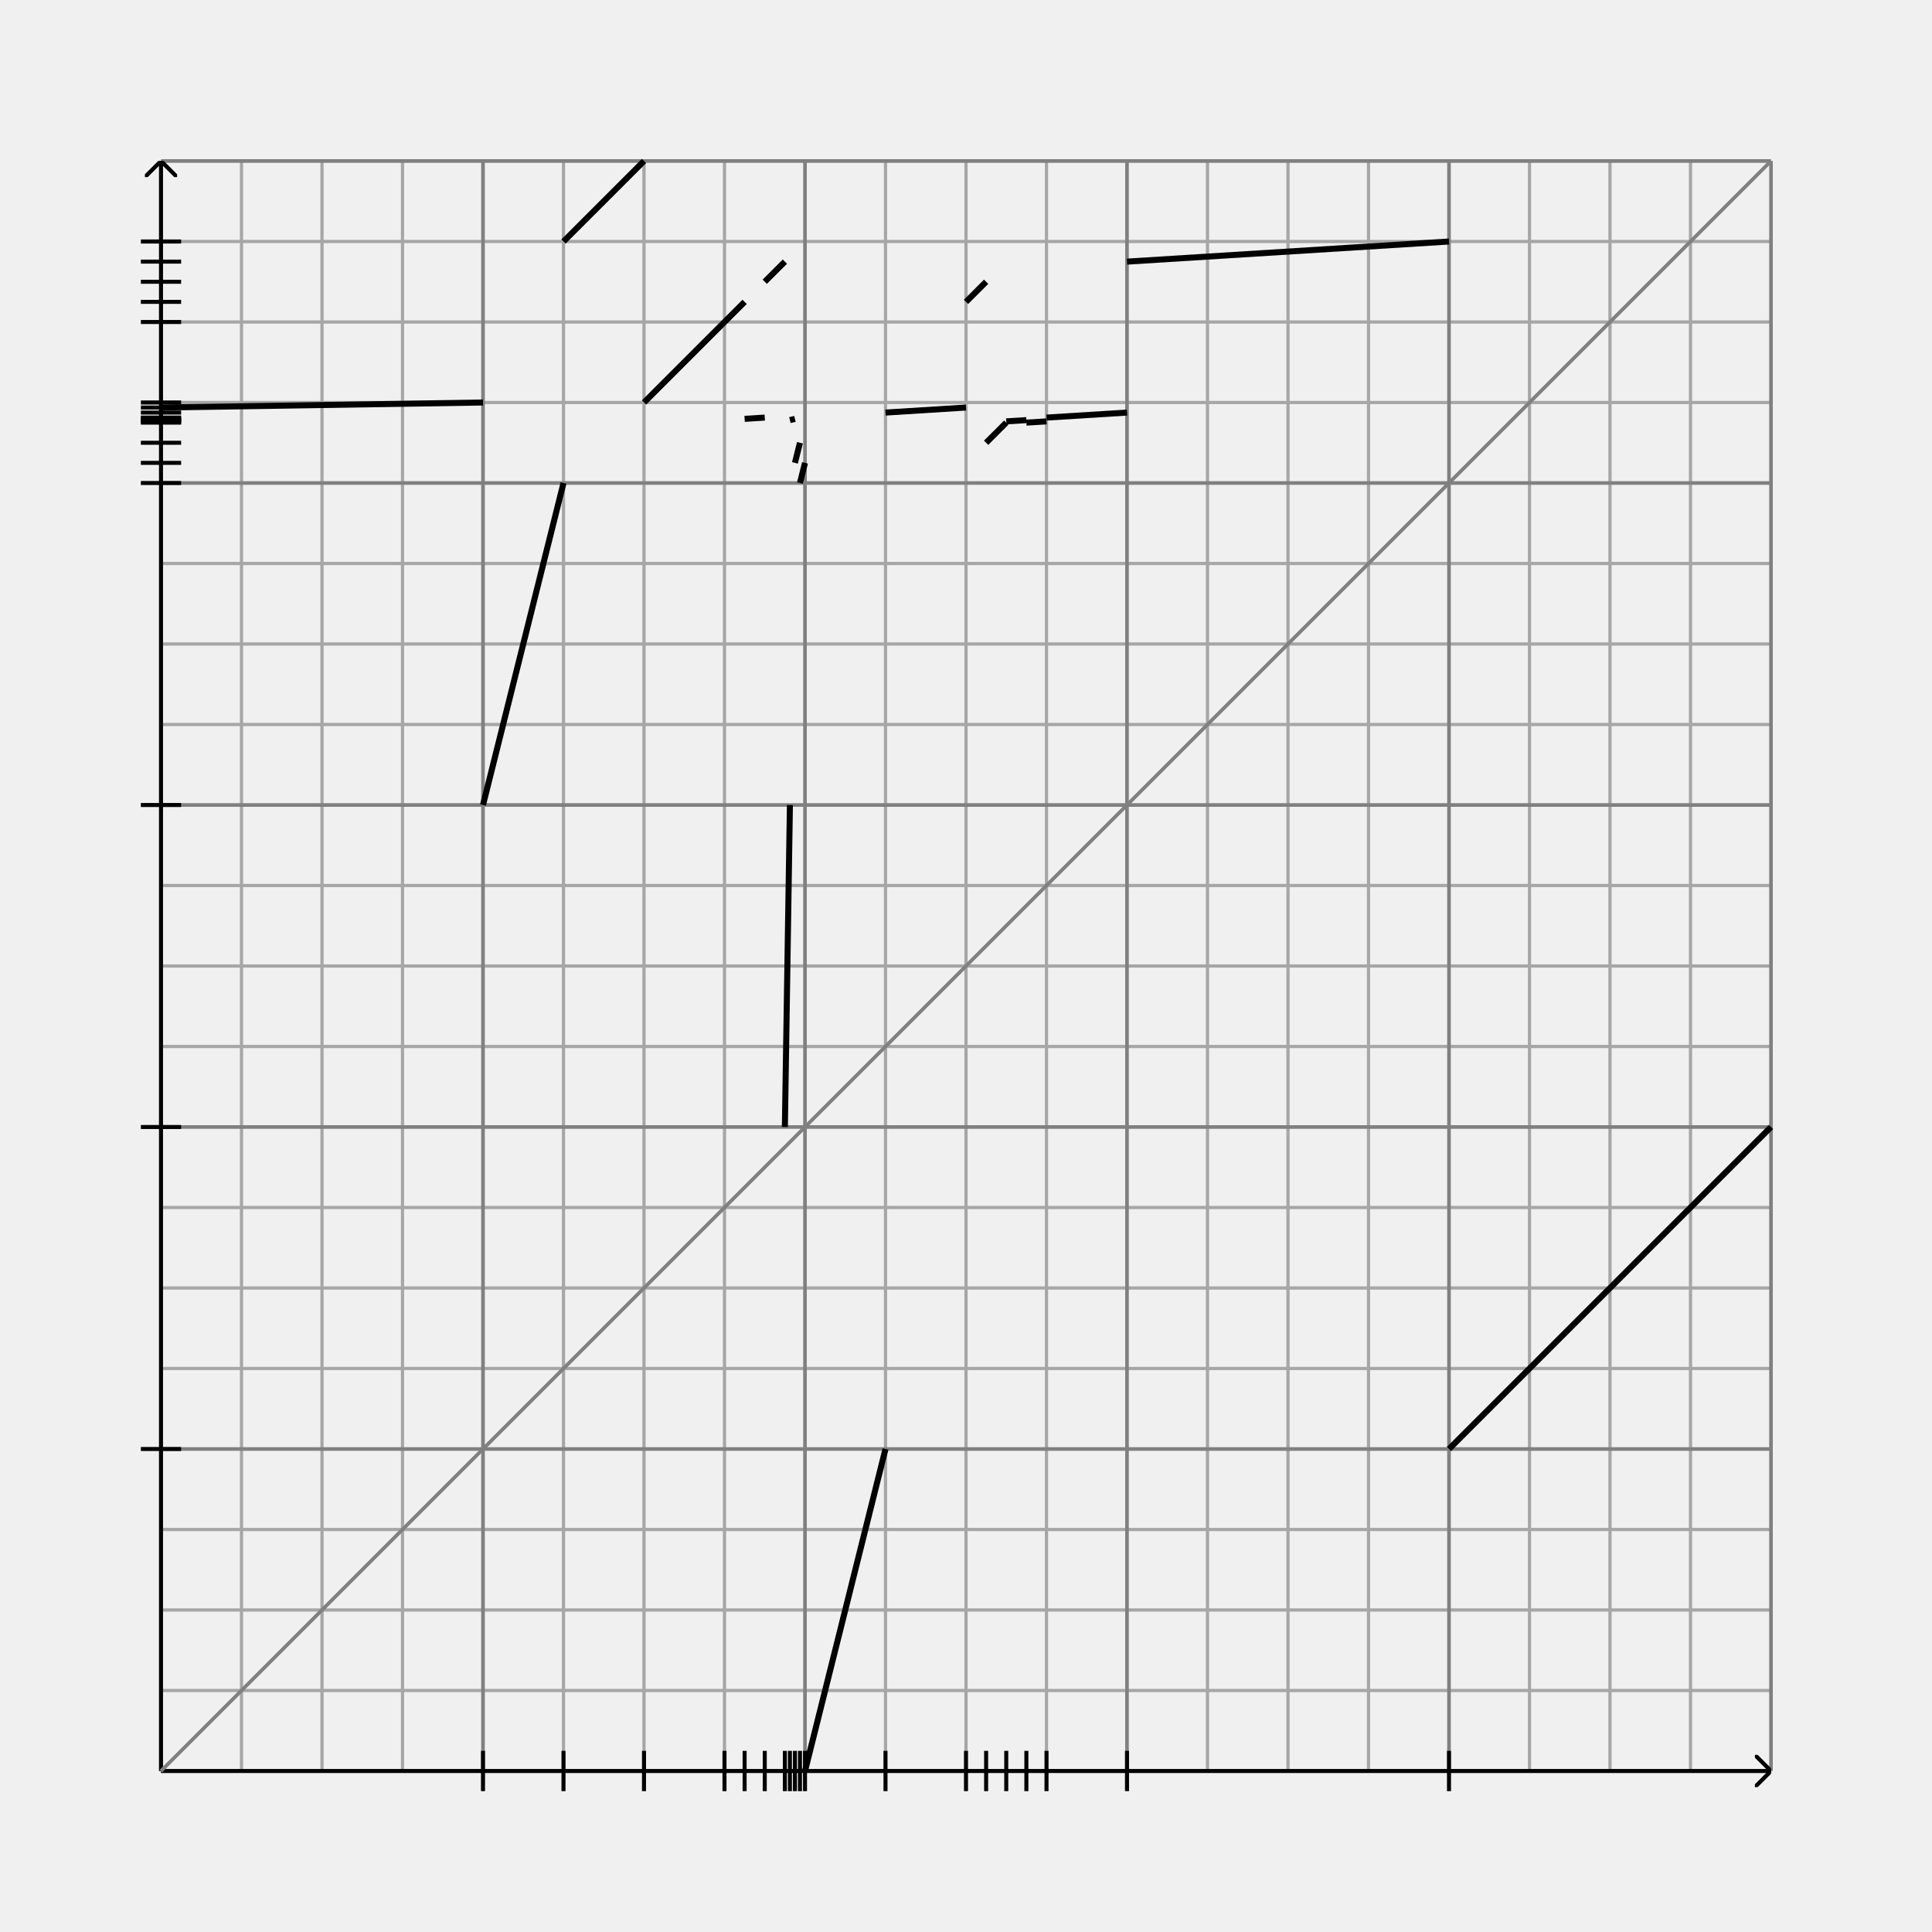
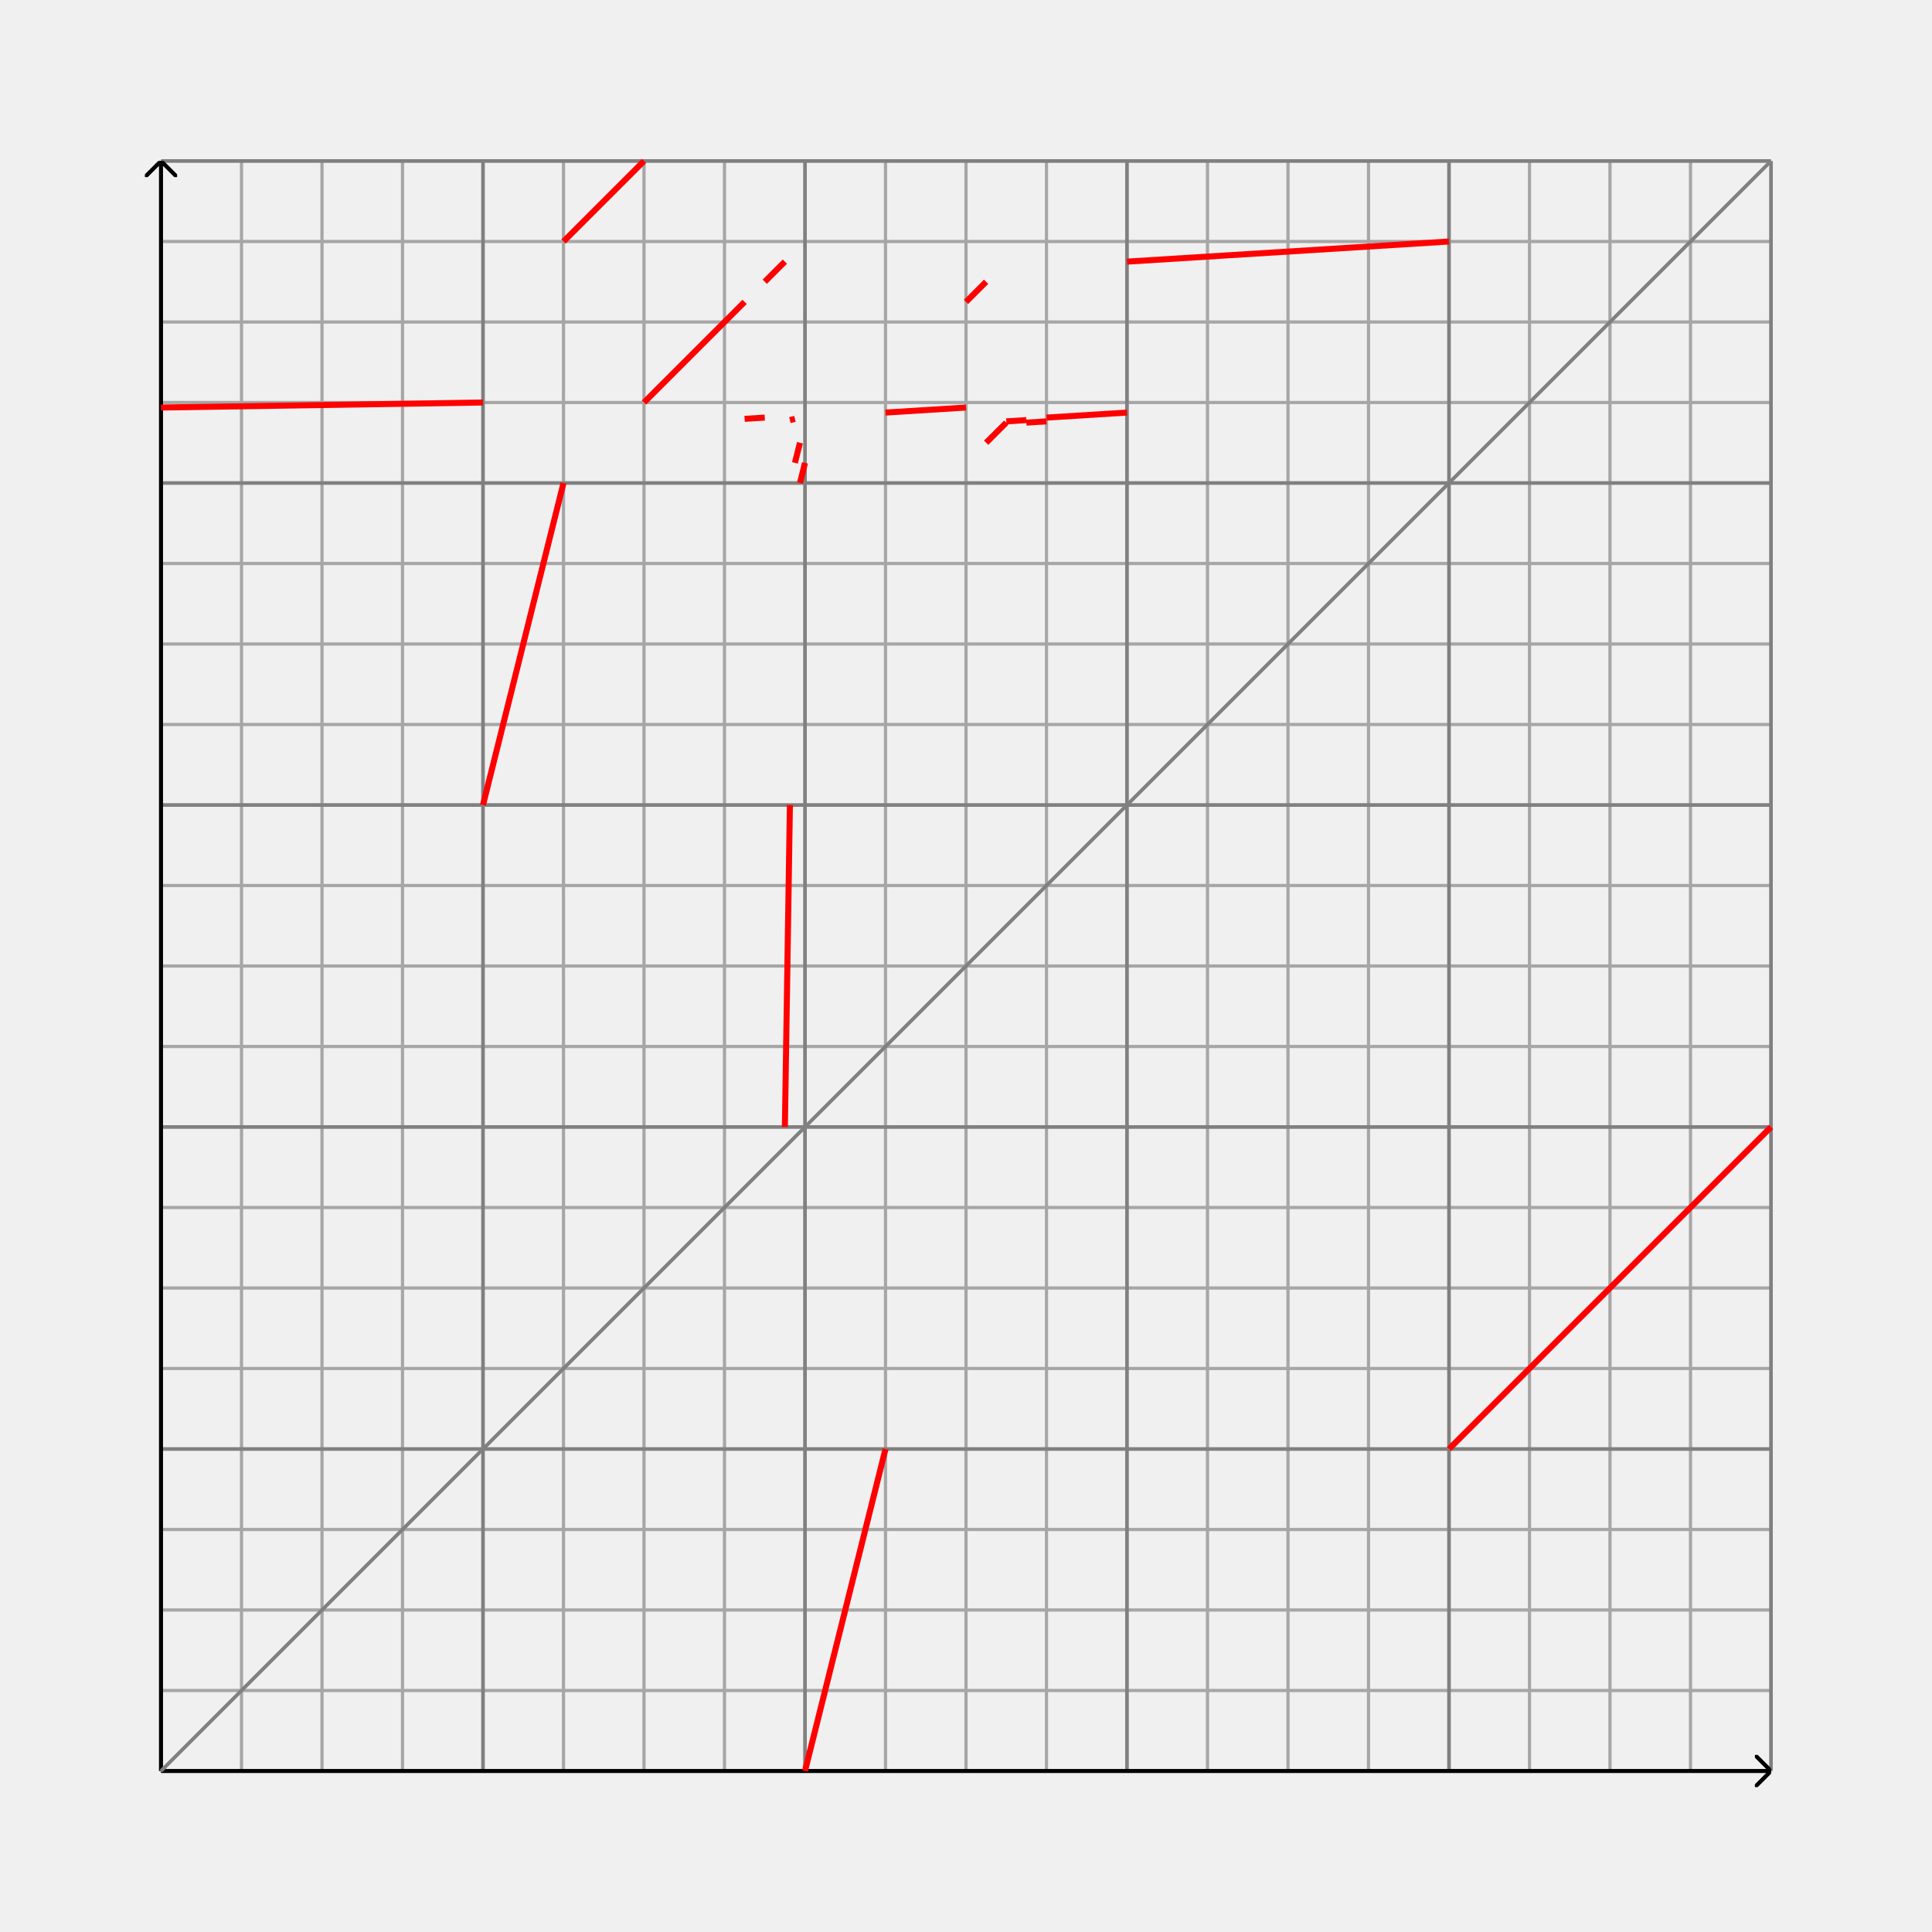
<svg xmlns="http://www.w3.org/2000/svg" baseProfile="full" height="480" version="1.1" viewBox="0,0,480,480" width="480">
  <defs>
    <style type="text/css">.axis {
	stroke: black;
	stroke-width: 1px;
	marker-mid: url(#tickmark);
	marker-end: url(#arrowhead);
}

.depth0 { stroke-width: 0.9px; stroke: #808080; }
.depth1 { stroke-width: 0.8px; stroke: #A6A6A6; }
.depth2 { stroke-width: 0.7px; stroke: #BFBFBF; }
.depth3 { stroke-width: 0.6px; stroke: #E6E6E6; }

#arrowhead {
	stroke: black;
	fill: none;
}

#tickmark {
	stroke: black;
	stroke-width: 2px;
}

.graph {
+ 	stroke: red;
+ }
+ 
+ /* :nth-of-type not supported by GNOME's image reader */
+ .graph:nth-of-type(2) {
+ 	stroke: blue;
+ }
+ 
+ .graph:nth-of-type(3) {
+ 	stroke: green;
+ }
+ 
+ .graph_segment {
	fill: none;
- 	stroke: black;
	stroke-width: 1.5px;
	marker-start: url(#continuity);
	marker-end: url(#discontinuity);
}

#discontinuity {
	fill: white;
	stroke: black;
}
</style>
    <marker id="arrowhead" markerHeight="8" markerUnits="strokeWidth" markerWidth="4" orient="auto" refX="4" refY="4">
      <polyline points="0,8 4,4 0,0" />
    </marker>
    <marker id="tickmark" markerHeight="10" markerUnits="strokeWidth" markerWidth="1" orient="auto" refX="0.5" refY="5">
      <line x1="0" x2="0" y1="0" y2="10" />
    </marker>
  </defs>
  <g id="canvas" transform="translate(40,40) scale(1,-1) translate(0,-400)">
    <line class="grid depth1" x1="20.0" x2="20.0" y1="0" y2="400" />
    <line class="grid depth1" x1="0" x2="400" y1="20.0" y2="20.0" />
    <line class="grid depth1" x1="40.0" x2="40.0" y1="0" y2="400" />
    <line class="grid depth1" x1="0" x2="400" y1="40.0" y2="40.0" />
    <line class="grid depth1" x1="60.0" x2="60.0" y1="0" y2="400" />
    <line class="grid depth1" x1="0" x2="400" y1="60.0" y2="60.0" />
    <line class="grid depth1" x1="100.0" x2="100.0" y1="0" y2="400" />
    <line class="grid depth1" x1="0" x2="400" y1="100.0" y2="100.0" />
    <line class="grid depth1" x1="120.0" x2="120.0" y1="0" y2="400" />
    <line class="grid depth1" x1="0" x2="400" y1="120.0" y2="120.0" />
    <line class="grid depth1" x1="140.0" x2="140.0" y1="0" y2="400" />
    <line class="grid depth1" x1="0" x2="400" y1="140.0" y2="140.0" />
    <line class="grid depth1" x1="180.0" x2="180.0" y1="0" y2="400" />
    <line class="grid depth1" x1="0" x2="400" y1="180.0" y2="180.0" />
    <line class="grid depth1" x1="200.0" x2="200.0" y1="0" y2="400" />
    <line class="grid depth1" x1="0" x2="400" y1="200.0" y2="200.0" />
    <line class="grid depth1" x1="220" x2="220" y1="0" y2="400" />
    <line class="grid depth1" x1="0" x2="400" y1="220" y2="220" />
    <line class="grid depth1" x1="260.0" x2="260.0" y1="0" y2="400" />
    <line class="grid depth1" x1="0" x2="400" y1="260.0" y2="260.0" />
    <line class="grid depth1" x1="280.0" x2="280.0" y1="0" y2="400" />
    <line class="grid depth1" x1="0" x2="400" y1="280.0" y2="280.0" />
    <line class="grid depth1" x1="300.0" x2="300.0" y1="0" y2="400" />
    <line class="grid depth1" x1="0" x2="400" y1="300.0" y2="300.0" />
    <line class="grid depth1" x1="340.0" x2="340.0" y1="0" y2="400" />
    <line class="grid depth1" x1="0" x2="400" y1="340.0" y2="340.0" />
    <line class="grid depth1" x1="360.0" x2="360.0" y1="0" y2="400" />
    <line class="grid depth1" x1="0" x2="400" y1="360.0" y2="360.0" />
    <line class="grid depth1" x1="380.0" x2="380.0" y1="0" y2="400" />
    <line class="grid depth1" x1="0" x2="400" y1="380.0" y2="380.0" />
    <line class="grid depth0" x1="80.0" x2="80.0" y1="0" y2="400" />
    <line class="grid depth0" x1="0" x2="400" y1="80.0" y2="80.0" />
    <line class="grid depth0" x1="160.0" x2="160.0" y1="0" y2="400" />
    <line class="grid depth0" x1="0" x2="400" y1="160.0" y2="160.0" />
    <line class="grid depth0" x1="240.0" x2="240.0" y1="0" y2="400" />
    <line class="grid depth0" x1="0" x2="400" y1="240.0" y2="240.0" />
    <line class="grid depth0" x1="320.0" x2="320.0" y1="0" y2="400" />
    <line class="grid depth0" x1="0" x2="400" y1="320.0" y2="320.0" />
    <line class="grid depth0" x1="400.0" x2="400.0" y1="0" y2="400" />
    <line class="grid depth0" x1="0" x2="400" y1="400.0" y2="400.0" />
-     <polyline class="axis" points="0,0 80.0,0 100.0,0 120.0,0 140.0,0 145.0,0 150.0,0 155.0,0 156.25,0 157.5,0 158.75,0 160.0,0 180.0,0 200.0,0 205,0 210.0,0 215.0,0 220,0 240.0,0 320.0,0 400.0,0" />
-     <polyline class="axis" points="0,0 0,80.0 0,160.0 0,240.0 0,320.0 0,325.0 0,330.0 0,335.0 0,335.312 0,335.625 0,335.938 0,336.25 0,337.5 0,338.75 0,340.0 0,360.0 0,365.0 0,370.0 0,375.0 0,380.0 0,400.0" />
+     <polyline class="axis" points="0,0 400,0" />
+     <polyline class="axis" points="0,0 0,400" />
    <line class="grid depth0" x1="0" x2="400" y1="0" y2="400" />
-     <path class="graph" d="M 0.0 338.75 L 80.0 340.0" />
-     <path class="graph" d="M 80.0 240.0 L 100.0 320.0" />
-     <path class="graph" d="M 100.0 380.0 L 120.0 400.0" />
-     <path class="graph" d="M 120.0 340.0 L 140.0 360.0 L 145.0 365.0" />
-     <path class="graph" d="M 145.0 335.938 L 150.0 336.25" />
-     <path class="graph" d="M 150.0 370.0 L 155.0 375.0" />
-     <path class="graph" d="M 155.0 160.0 L 156.25 240.0" />
-     <path class="graph" d="M 156.25 335.625 L 157.5 335.938" />
-     <path class="graph" d="M 157.5 325.0 L 158.75 330.0" />
-     <path class="graph" d="M 158.75 320.0 L 160.0 325.0" />
-     <path class="graph" d="M 160.0 0.0 L 180.0 80.0" />
-     <path class="graph" d="M 180.0 337.5 L 200.0 338.75" />
-     <path class="graph" d="M 200.0 365.0 L 205 370.0" />
-     <path class="graph" d="M 205 330.0 L 210.0 335.0" />
-     <path class="graph" d="M 210.0 335.312 L 215.0 335.625" />
-     <path class="graph" d="M 215.0 335.0 L 220 335.312" />
-     <path class="graph" d="M 220 336.25 L 240.0 337.5" />
-     <path class="graph" d="M 240.0 375.0 L 320.0 380.0" />
-     <path class="graph" d="M 320.0 80.0 L 400.0 160.0" />
+     <g class="graph" id="graph_0">
+       <path class="graph_segment" d="M 0.0 338.75 L 80.0 340.0" />
+       <path class="graph_segment" d="M 80.0 240.0 L 100.0 320.0" />
+       <path class="graph_segment" d="M 100.0 380.0 L 120.0 400.0" />
+       <path class="graph_segment" d="M 120.0 340.0 L 140.0 360.0 L 145.0 365.0" />
+       <path class="graph_segment" d="M 145.0 335.938 L 150.0 336.25" />
+       <path class="graph_segment" d="M 150.0 370.0 L 155.0 375.0" />
+       <path class="graph_segment" d="M 155.0 160.0 L 156.25 240.0" />
+       <path class="graph_segment" d="M 156.25 335.625 L 157.5 335.938" />
+       <path class="graph_segment" d="M 157.5 325.0 L 158.75 330.0" />
+       <path class="graph_segment" d="M 158.75 320.0 L 160.0 325.0" />
+       <path class="graph_segment" d="M 160.0 0.0 L 180.0 80.0" />
+       <path class="graph_segment" d="M 180.0 337.5 L 200.0 338.75" />
+       <path class="graph_segment" d="M 200.0 365.0 L 205 370.0" />
+       <path class="graph_segment" d="M 205 330.0 L 210.0 335.0" />
+       <path class="graph_segment" d="M 210.0 335.312 L 215.0 335.625" />
+       <path class="graph_segment" d="M 215.0 335.0 L 220 335.312" />
+       <path class="graph_segment" d="M 220 336.25 L 240.0 337.5" />
+       <path class="graph_segment" d="M 240.0 375.0 L 320.0 380.0" />
+       <path class="graph_segment" d="M 320.0 80.0 L 400.0 160.0" />
+     </g>
  </g>
</svg>
